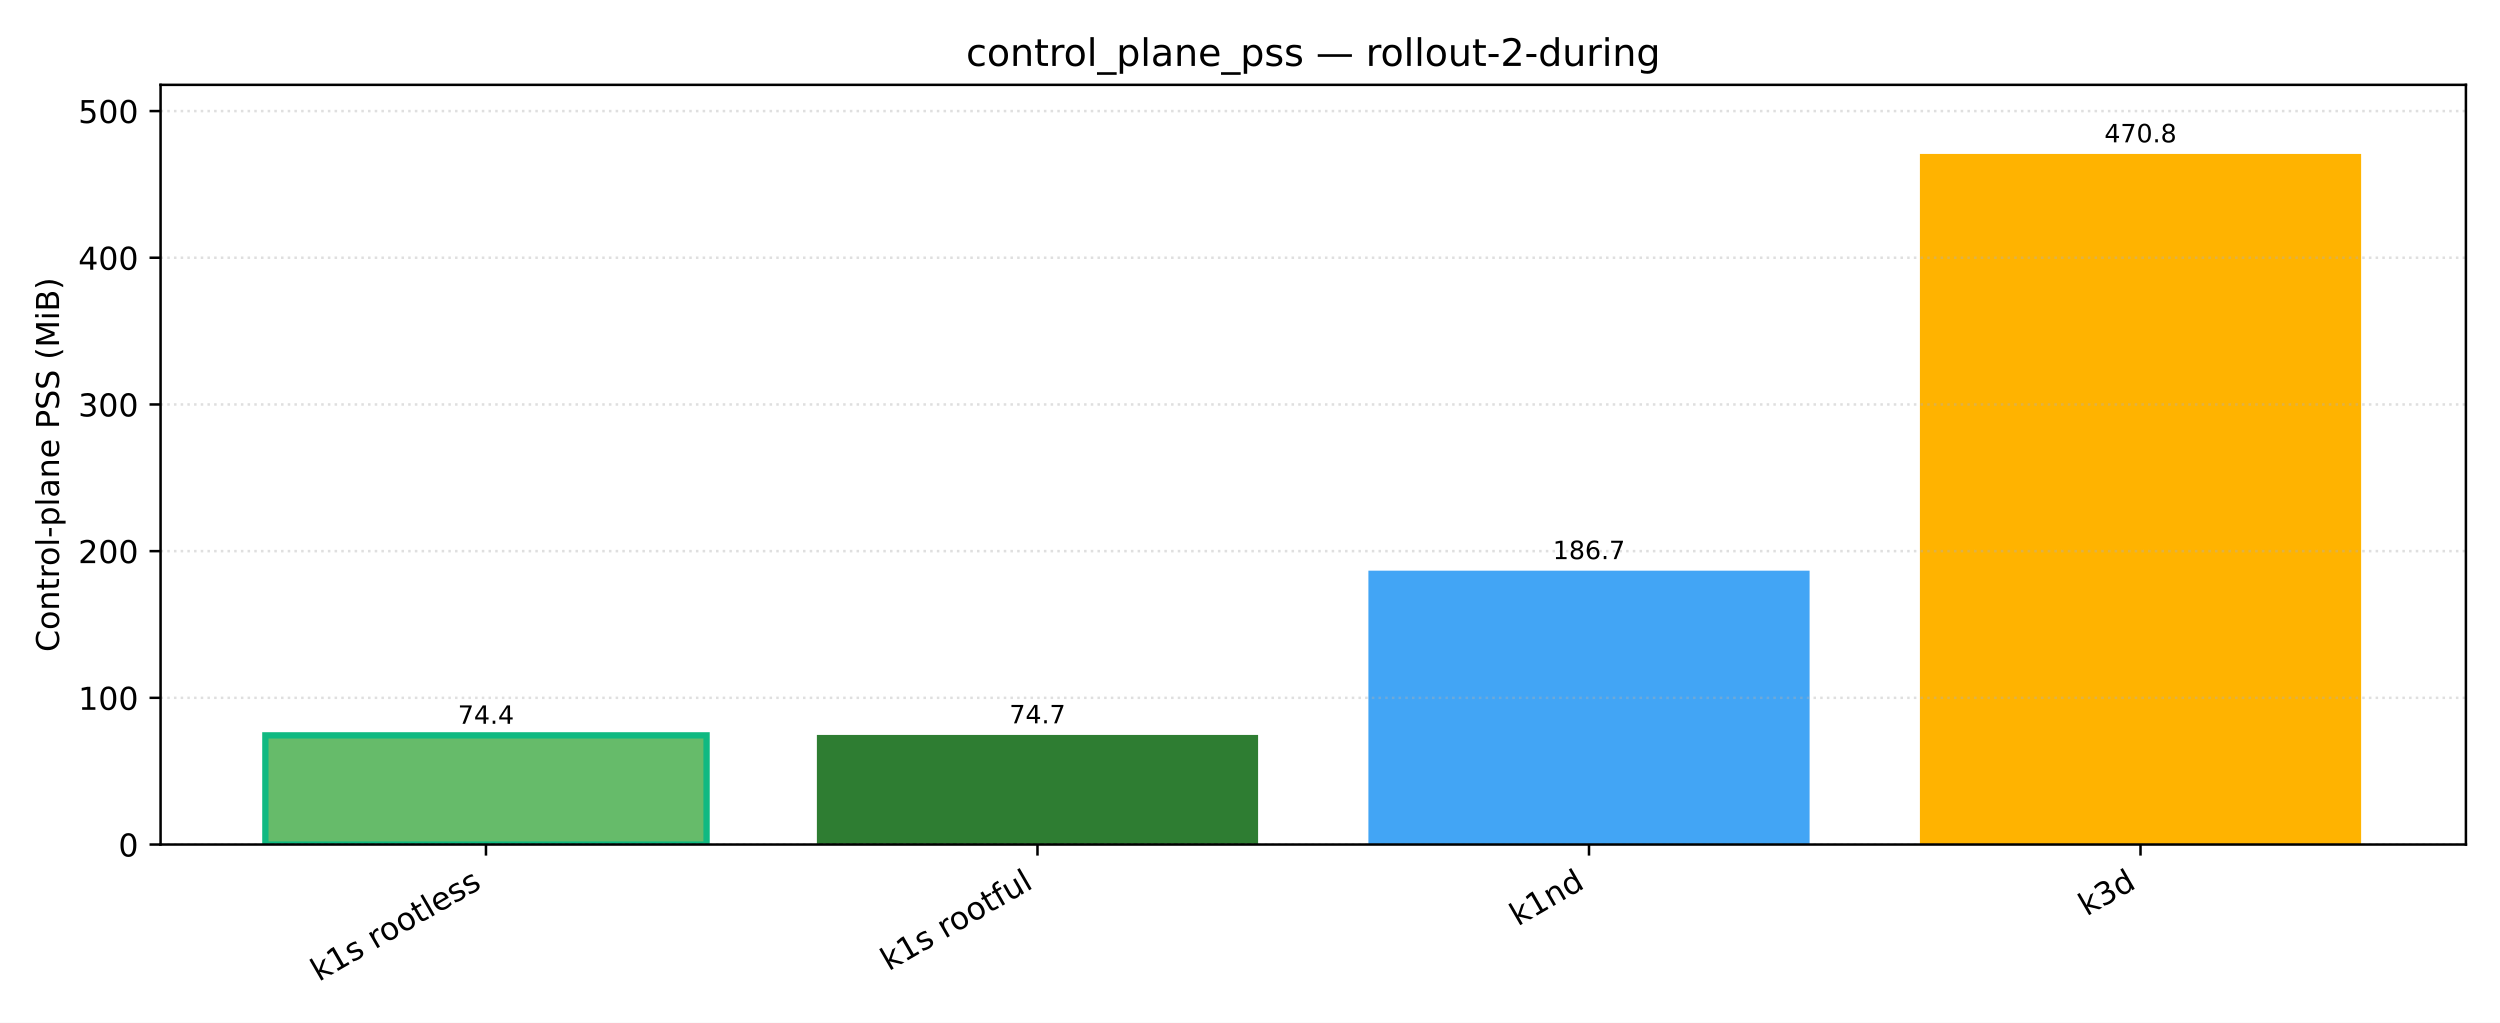
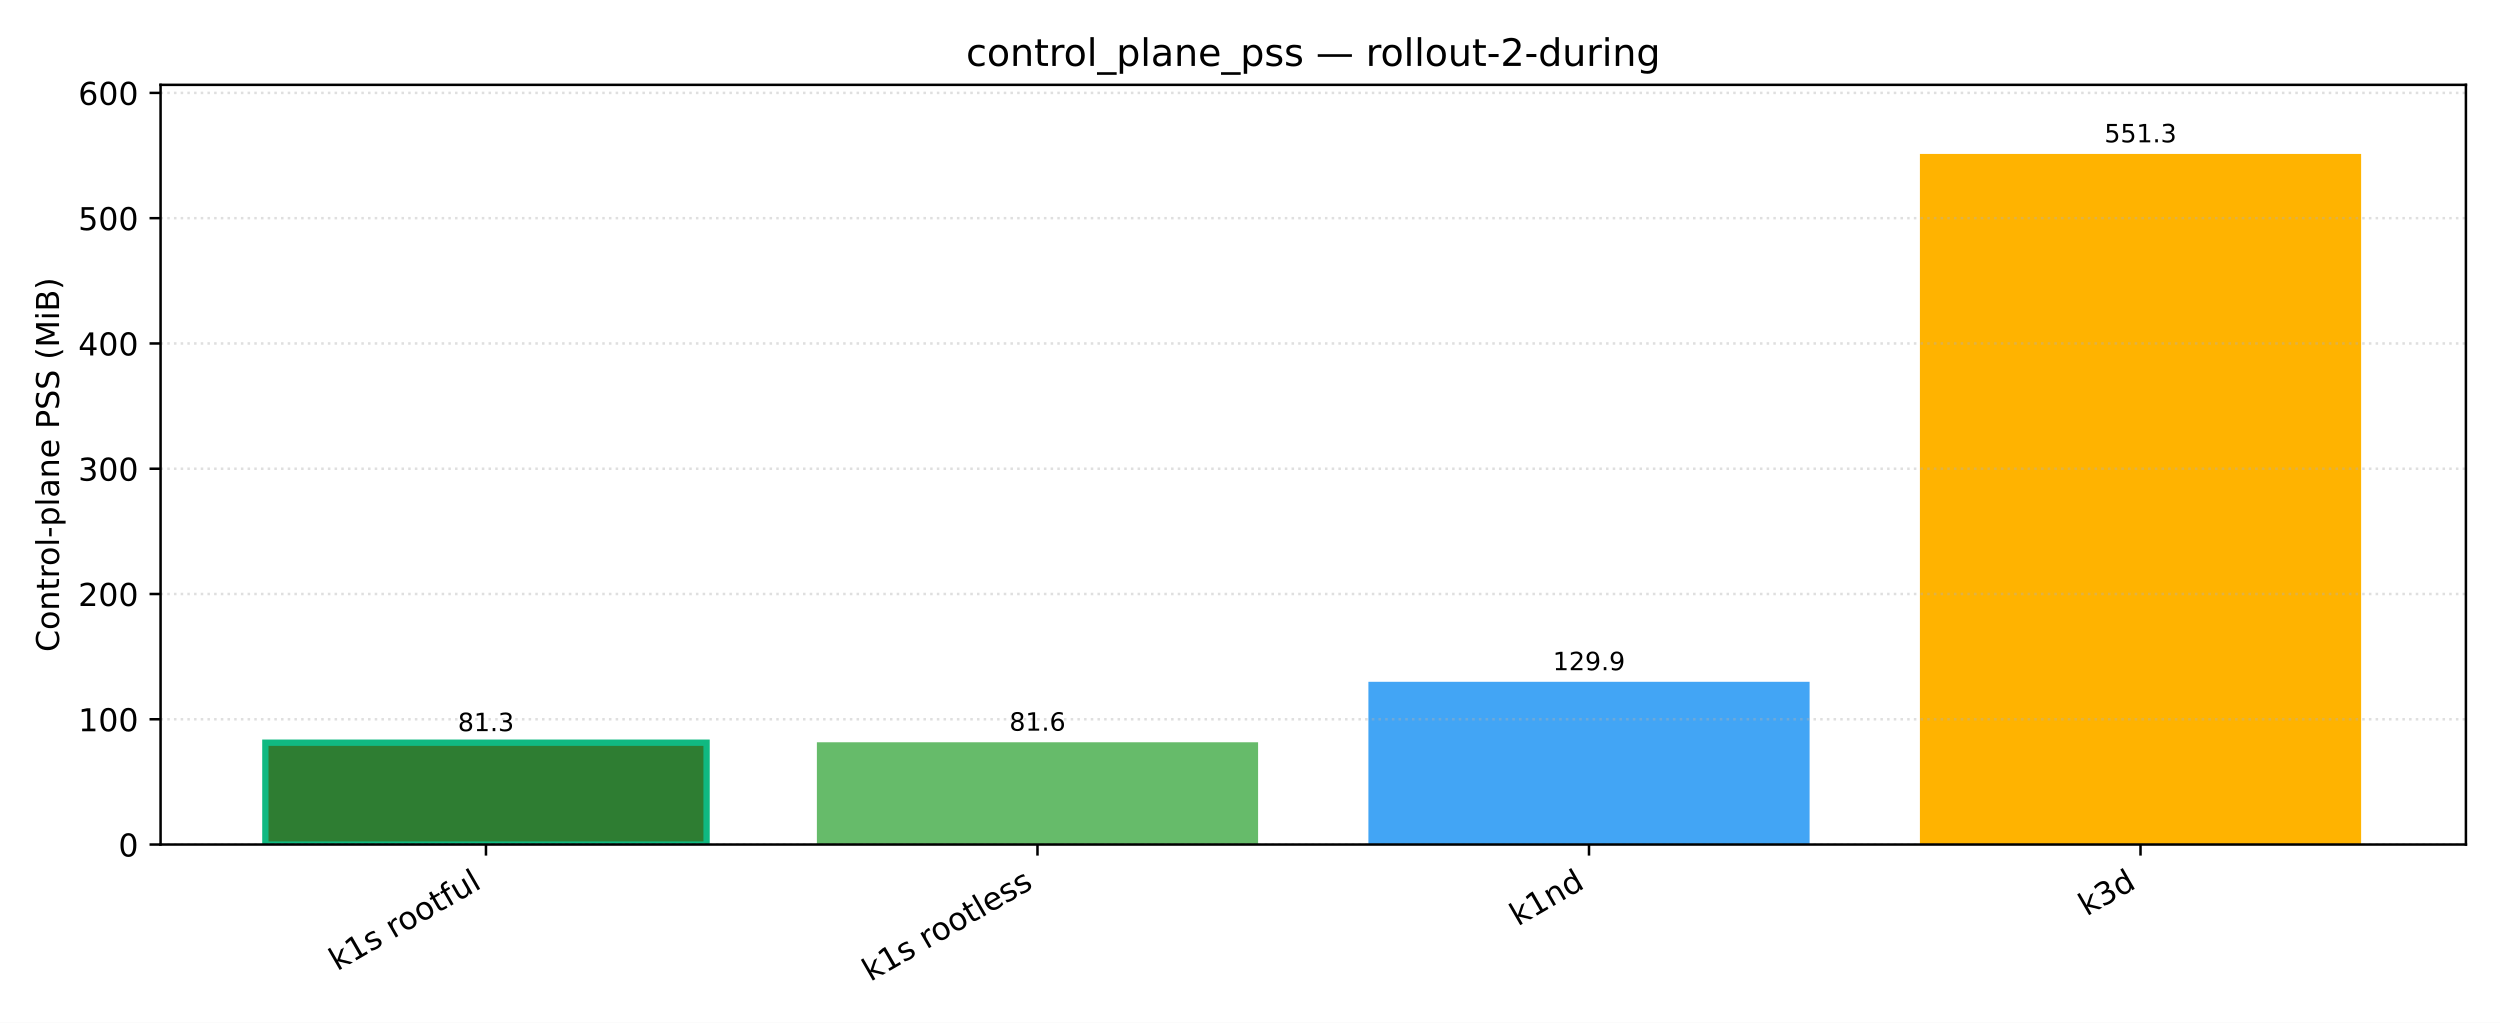
<svg xmlns="http://www.w3.org/2000/svg" xmlns:xlink="http://www.w3.org/1999/xlink" width="792pt" height="324pt" viewBox="0 0 792 324" version="1.1">
  <defs>
    <style type="text/css">*{stroke-linejoin: round; stroke-linecap: butt}</style>
  </defs>
  <g id="figure_1">
    <g id="patch_1">
      <path d="M 0 324  L 792 324  L 792 0  L 0 0  z " style="fill: #ffffff" />
    </g>
    <g id="axes_1">
      <g id="patch_2">
        <path d="M 50.87 267.545  L 781.2 267.545  L 781.2 26.88  L 50.87 26.88  z " style="fill: #ffffff" />
      </g>
      <g id="patch_3">
-         <path d="M 84.067 267.545  L 223.843 267.545  L 223.843 232.962  L 84.067 232.962  z " clip-path="url(#p129f4c51fb)" style="fill: #66bb6a; stroke: #10b981; stroke-width: 2; stroke-linejoin: miter" />
+         <path d="M 84.067 267.545  L 223.843 267.545  L 223.843 235.291  L 84.067 235.291  z " clip-path="url(#pdc1c8d7941)" style="fill: #2e7d32; stroke: #10b981; stroke-width: 2; stroke-linejoin: miter" />
      </g>
      <g id="patch_4">
-         <path d="M 258.787 267.545  L 398.563 267.545  L 398.563 232.819  L 258.787 232.819  z " clip-path="url(#p129f4c51fb)" style="fill: #2e7d32" />
+         <path d="M 258.787 267.545  L 398.563 267.545  L 398.563 235.149  L 258.787 235.149  z " clip-path="url(#pdc1c8d7941)" style="fill: #66bb6a" />
      </g>
      <g id="patch_5">
-         <path d="M 433.507 267.545  L 573.283 267.545  L 573.283 180.796  L 433.507 180.796  z " clip-path="url(#p129f4c51fb)" style="fill: #42a5f5" />
+         <path d="M 433.507 267.545  L 573.283 267.545  L 573.283 215.993  L 433.507 215.993  z " clip-path="url(#pdc1c8d7941)" style="fill: #42a5f5" />
      </g>
      <g id="patch_6">
-         <path d="M 608.227 267.545  L 748.003 267.545  L 748.003 48.759  L 608.227 48.759  z " clip-path="url(#p129f4c51fb)" style="fill: #ffb300" />
+         <path d="M 608.227 267.545  L 748.003 267.545  L 748.003 48.759  L 608.227 48.759  z " clip-path="url(#pdc1c8d7941)" style="fill: #ffb300" />
      </g>
      <g id="matplotlib.axis_1">
        <g id="xtick_1">
          <g id="line2d_1">
            <defs>
-               <path id="m45fcd631c2" d="M 0 0  L 0 3.5  " style="stroke: #000000; stroke-width: 0.8" />
+               <path id="m36f363d2f5" d="M 0 0  L 0 3.5  " style="stroke: #000000; stroke-width: 0.8" />
            </defs>
            <g>
-               <use xlink:href="#m45fcd631c2" x="153.955" y="267.545" style="stroke: #000000; stroke-width: 0.8" />
+               <use xlink:href="#m36f363d2f5" x="153.955" y="267.545" style="stroke: #000000; stroke-width: 0.8" />
            </g>
          </g>
          <g id="text_1">
-             <g transform="translate(101.0103 311.0931) rotate(-30) scale(0.1 -0.1)">
+             <g transform="translate(106.8249 307.7361) rotate(-30) scale(0.1 -0.1)">
              <defs>
                <path id="DejaVuSans-6b" d="M 581 4863  L 1159 4863  L 1159 1991  L 2875 3500  L 3609 3500  L 1753 1863  L 3688 0  L 2938 0  L 1159 1709  L 1159 0  L 581 0  L 581 4863  z " transform="scale(0.015625)" />
                <path id="DejaVuSans-31" d="M 794 531  L 1825 531  L 1825 4091  L 703 3866  L 703 4441  L 1819 4666  L 2450 4666  L 2450 531  L 3481 531  L 3481 0  L 794 0  L 794 531  z " transform="scale(0.015625)" />
                <path id="DejaVuSans-73" d="M 2834 3397  L 2834 2853  Q 2591 2978 2328 3040  Q 2066 3103 1784 3103  Q 1356 3103 1142 2972  Q 928 2841 928 2578  Q 928 2378 1081 2264  Q 1234 2150 1697 2047  L 1894 2003  Q 2506 1872 2764 1633  Q 3022 1394 3022 966  Q 3022 478 2636 193  Q 2250 -91 1575 -91  Q 1294 -91 989 -36  Q 684 19 347 128  L 347 722  Q 666 556 975 473  Q 1284 391 1588 391  Q 1994 391 2212 530  Q 2431 669 2431 922  Q 2431 1156 2273 1281  Q 2116 1406 1581 1522  L 1381 1569  Q 847 1681 609 1914  Q 372 2147 372 2553  Q 372 3047 722 3315  Q 1072 3584 1716 3584  Q 2034 3584 2315 3537  Q 2597 3491 2834 3397  z " transform="scale(0.015625)" />
                <path id="DejaVuSans-20" transform="scale(0.015625)" />
                <path id="DejaVuSans-72" d="M 2631 2963  Q 2534 3019 2420 3045  Q 2306 3072 2169 3072  Q 1681 3072 1420 2755  Q 1159 2438 1159 1844  L 1159 0  L 581 0  L 581 3500  L 1159 3500  L 1159 2956  Q 1341 3275 1631 3429  Q 1922 3584 2338 3584  Q 2397 3584 2469 3576  Q 2541 3569 2628 3553  L 2631 2963  z " transform="scale(0.015625)" />
                <path id="DejaVuSans-6f" d="M 1959 3097  Q 1497 3097 1228 2736  Q 959 2375 959 1747  Q 959 1119 1226 758  Q 1494 397 1959 397  Q 2419 397 2687 759  Q 2956 1122 2956 1747  Q 2956 2369 2687 2733  Q 2419 3097 1959 3097  z M 1959 3584  Q 2709 3584 3137 3096  Q 3566 2609 3566 1747  Q 3566 888 3137 398  Q 2709 -91 1959 -91  Q 1206 -91 779 398  Q 353 888 353 1747  Q 353 2609 779 3096  Q 1206 3584 1959 3584  z " transform="scale(0.015625)" />
                <path id="DejaVuSans-74" d="M 1172 4494  L 1172 3500  L 2356 3500  L 2356 3053  L 1172 3053  L 1172 1153  Q 1172 725 1289 603  Q 1406 481 1766 481  L 2356 481  L 2356 0  L 1766 0  Q 1100 0 847 248  Q 594 497 594 1153  L 594 3053  L 172 3053  L 172 3500  L 594 3500  L 594 4494  L 1172 4494  z " transform="scale(0.015625)" />
+                 <path id="DejaVuSans-66" d="M 2375 4863  L 2375 4384  L 1825 4384  Q 1516 4384 1395 4259  Q 1275 4134 1275 3809  L 1275 3500  L 2222 3500  L 2222 3053  L 1275 3053  L 1275 0  L 697 0  L 697 3053  L 147 3053  L 147 3500  L 697 3500  L 697 3744  Q 697 4328 969 4595  Q 1241 4863 1831 4863  L 2375 4863  z " transform="scale(0.015625)" />
+                 <path id="DejaVuSans-75" d="M 544 1381  L 544 3500  L 1119 3500  L 1119 1403  Q 1119 906 1312 657  Q 1506 409 1894 409  Q 2359 409 2629 706  Q 2900 1003 2900 1516  L 2900 3500  L 3475 3500  L 3475 0  L 2900 0  L 2900 538  Q 2691 219 2414 64  Q 2138 -91 1772 -91  Q 1169 -91 856 284  Q 544 659 544 1381  z M 1991 3584  L 1991 3584  z " transform="scale(0.015625)" />
                <path id="DejaVuSans-6c" d="M 603 4863  L 1178 4863  L 1178 0  L 603 0  L 603 4863  z " transform="scale(0.015625)" />
+               </defs>
+               <use xlink:href="#DejaVuSans-6b" />
+               <use xlink:href="#DejaVuSans-31" transform="translate(57.91016 0)" />
+               <use xlink:href="#DejaVuSans-73" transform="translate(121.5332 0)" />
+               <use xlink:href="#DejaVuSans-20" transform="translate(173.6328 0)" />
+               <use xlink:href="#DejaVuSans-72" transform="translate(205.4199 0)" />
+               <use xlink:href="#DejaVuSans-6f" transform="translate(244.2832 0)" />
+               <use xlink:href="#DejaVuSans-6f" transform="translate(305.4648 0)" />
+               <use xlink:href="#DejaVuSans-74" transform="translate(366.6465 0)" />
+               <use xlink:href="#DejaVuSans-66" transform="translate(405.8555 0)" />
+               <use xlink:href="#DejaVuSans-75" transform="translate(441.0605 0)" />
+               <use xlink:href="#DejaVuSans-6c" transform="translate(504.4395 0)" />
+             </g>
+           </g>
+         </g>
+         <g id="xtick_2">
+           <g id="line2d_2">
+             <g>
+               <use xlink:href="#m36f363d2f5" x="328.675" y="267.545" style="stroke: #000000; stroke-width: 0.8" />
+             </g>
+           </g>
+           <g id="text_2">
+             <g transform="translate(275.7304 311.0931) rotate(-30) scale(0.1 -0.1)">
+               <defs>
                <path id="DejaVuSans-65" d="M 3597 1894  L 3597 1613  L 953 1613  Q 991 1019 1311 708  Q 1631 397 2203 397  Q 2534 397 2845 478  Q 3156 559 3463 722  L 3463 178  Q 3153 47 2828 -22  Q 2503 -91 2169 -91  Q 1331 -91 842 396  Q 353 884 353 1716  Q 353 2575 817 3079  Q 1281 3584 2069 3584  Q 2775 3584 3186 3129  Q 3597 2675 3597 1894  z M 3022 2063  Q 3016 2534 2758 2815  Q 2500 3097 2075 3097  Q 1594 3097 1305 2825  Q 1016 2553 972 2059  L 3022 2063  z " transform="scale(0.015625)" />
              </defs>
              <use xlink:href="#DejaVuSans-6b" />
              <use xlink:href="#DejaVuSans-31" transform="translate(57.91016 0)" />
              <use xlink:href="#DejaVuSans-73" transform="translate(121.5332 0)" />
              <use xlink:href="#DejaVuSans-20" transform="translate(173.6328 0)" />
              <use xlink:href="#DejaVuSans-72" transform="translate(205.4199 0)" />
              <use xlink:href="#DejaVuSans-6f" transform="translate(244.2832 0)" />
              <use xlink:href="#DejaVuSans-6f" transform="translate(305.4648 0)" />
              <use xlink:href="#DejaVuSans-74" transform="translate(366.6465 0)" />
              <use xlink:href="#DejaVuSans-6c" transform="translate(405.8555 0)" />
              <use xlink:href="#DejaVuSans-65" transform="translate(433.6387 0)" />
              <use xlink:href="#DejaVuSans-73" transform="translate(495.1621 0)" />
              <use xlink:href="#DejaVuSans-73" transform="translate(547.2617 0)" />
            </g>
          </g>
        </g>
-         <g id="xtick_2">
-           <g id="line2d_2">
-             <g>
-               <use xlink:href="#m45fcd631c2" x="328.675" y="267.545" style="stroke: #000000; stroke-width: 0.8" />
-             </g>
-           </g>
-           <g id="text_2">
-             <g transform="translate(281.545 307.7361) rotate(-30) scale(0.1 -0.1)">
-               <defs>
-                 <path id="DejaVuSans-66" d="M 2375 4863  L 2375 4384  L 1825 4384  Q 1516 4384 1395 4259  Q 1275 4134 1275 3809  L 1275 3500  L 2222 3500  L 2222 3053  L 1275 3053  L 1275 0  L 697 0  L 697 3053  L 147 3053  L 147 3500  L 697 3500  L 697 3744  Q 697 4328 969 4595  Q 1241 4863 1831 4863  L 2375 4863  z " transform="scale(0.015625)" />
-                 <path id="DejaVuSans-75" d="M 544 1381  L 544 3500  L 1119 3500  L 1119 1403  Q 1119 906 1312 657  Q 1506 409 1894 409  Q 2359 409 2629 706  Q 2900 1003 2900 1516  L 2900 3500  L 3475 3500  L 3475 0  L 2900 0  L 2900 538  Q 2691 219 2414 64  Q 2138 -91 1772 -91  Q 1169 -91 856 284  Q 544 659 544 1381  z M 1991 3584  L 1991 3584  z " transform="scale(0.015625)" />
-               </defs>
-               <use xlink:href="#DejaVuSans-6b" />
-               <use xlink:href="#DejaVuSans-31" transform="translate(57.91016 0)" />
-               <use xlink:href="#DejaVuSans-73" transform="translate(121.5332 0)" />
-               <use xlink:href="#DejaVuSans-20" transform="translate(173.6328 0)" />
-               <use xlink:href="#DejaVuSans-72" transform="translate(205.4199 0)" />
-               <use xlink:href="#DejaVuSans-6f" transform="translate(244.2832 0)" />
-               <use xlink:href="#DejaVuSans-6f" transform="translate(305.4648 0)" />
-               <use xlink:href="#DejaVuSans-74" transform="translate(366.6465 0)" />
-               <use xlink:href="#DejaVuSans-66" transform="translate(405.8555 0)" />
-               <use xlink:href="#DejaVuSans-75" transform="translate(441.0605 0)" />
-               <use xlink:href="#DejaVuSans-6c" transform="translate(504.4395 0)" />
-             </g>
-           </g>
-         </g>
        <g id="xtick_3">
          <g id="line2d_3">
            <g>
-               <use xlink:href="#m45fcd631c2" x="503.395" y="267.545" style="stroke: #000000; stroke-width: 0.8" />
+               <use xlink:href="#m36f363d2f5" x="503.395" y="267.545" style="stroke: #000000; stroke-width: 0.8" />
            </g>
          </g>
          <g id="text_3">
            <g transform="translate(480.8439 293.5454) rotate(-30) scale(0.1 -0.1)">
              <defs>
                <path id="DejaVuSans-6e" d="M 3513 2113  L 3513 0  L 2938 0  L 2938 2094  Q 2938 2591 2744 2837  Q 2550 3084 2163 3084  Q 1697 3084 1428 2787  Q 1159 2491 1159 1978  L 1159 0  L 581 0  L 581 3500  L 1159 3500  L 1159 2956  Q 1366 3272 1645 3428  Q 1925 3584 2291 3584  Q 2894 3584 3203 3211  Q 3513 2838 3513 2113  z " transform="scale(0.015625)" />
                <path id="DejaVuSans-64" d="M 2906 2969  L 2906 4863  L 3481 4863  L 3481 0  L 2906 0  L 2906 525  Q 2725 213 2448 61  Q 2172 -91 1784 -91  Q 1150 -91 751 415  Q 353 922 353 1747  Q 353 2572 751 3078  Q 1150 3584 1784 3584  Q 2172 3584 2448 3432  Q 2725 3281 2906 2969  z M 947 1747  Q 947 1113 1208 752  Q 1469 391 1925 391  Q 2381 391 2643 752  Q 2906 1113 2906 1747  Q 2906 2381 2643 2742  Q 2381 3103 1925 3103  Q 1469 3103 1208 2742  Q 947 2381 947 1747  z " transform="scale(0.015625)" />
              </defs>
              <use xlink:href="#DejaVuSans-6b" />
              <use xlink:href="#DejaVuSans-31" transform="translate(57.91016 0)" />
              <use xlink:href="#DejaVuSans-6e" transform="translate(121.5332 0)" />
              <use xlink:href="#DejaVuSans-64" transform="translate(184.9121 0)" />
            </g>
          </g>
        </g>
        <g id="xtick_4">
          <g id="line2d_4">
            <g>
-               <use xlink:href="#m45fcd631c2" x="678.115" y="267.545" style="stroke: #000000; stroke-width: 0.8" />
+               <use xlink:href="#m36f363d2f5" x="678.115" y="267.545" style="stroke: #000000; stroke-width: 0.8" />
            </g>
          </g>
          <g id="text_4">
            <g transform="translate(661.0525 290.3767) rotate(-30) scale(0.1 -0.1)">
              <defs>
                <path id="DejaVuSans-33" d="M 2597 2516  Q 3050 2419 3304 2112  Q 3559 1806 3559 1356  Q 3559 666 3084 287  Q 2609 -91 1734 -91  Q 1441 -91 1130 -33  Q 819 25 488 141  L 488 750  Q 750 597 1062 519  Q 1375 441 1716 441  Q 2309 441 2620 675  Q 2931 909 2931 1356  Q 2931 1769 2642 2001  Q 2353 2234 1838 2234  L 1294 2234  L 1294 2753  L 1863 2753  Q 2328 2753 2575 2939  Q 2822 3125 2822 3475  Q 2822 3834 2567 4026  Q 2313 4219 1838 4219  Q 1578 4219 1281 4162  Q 984 4106 628 3988  L 628 4550  Q 988 4650 1302 4700  Q 1616 4750 1894 4750  Q 2613 4750 3031 4423  Q 3450 4097 3450 3541  Q 3450 3153 3228 2886  Q 3006 2619 2597 2516  z " transform="scale(0.015625)" />
              </defs>
              <use xlink:href="#DejaVuSans-6b" />
              <use xlink:href="#DejaVuSans-33" transform="translate(57.91016 0)" />
              <use xlink:href="#DejaVuSans-64" transform="translate(121.5332 0)" />
            </g>
          </g>
        </g>
      </g>
      <g id="matplotlib.axis_2">
        <g id="ytick_1">
          <g id="line2d_5">
-             <path d="M 50.87 267.545  L 781.2 267.545  " clip-path="url(#p129f4c51fb)" style="fill: none; stroke-dasharray: 0.8,1.32; stroke-dashoffset: 0; stroke: #b0b0b0; stroke-opacity: 0.4; stroke-width: 0.8" />
+             <path d="M 50.87 267.545  L 781.2 267.545  " clip-path="url(#pdc1c8d7941)" style="fill: none; stroke-dasharray: 0.8,1.32; stroke-dashoffset: 0; stroke: #b0b0b0; stroke-opacity: 0.4; stroke-width: 0.8" />
          </g>
          <g id="line2d_6">
            <defs>
-               <path id="m5e15791d03" d="M 0 0  L -3.5 0  " style="stroke: #000000; stroke-width: 0.8" />
+               <path id="m172aa2c8ff" d="M 0 0  L -3.5 0  " style="stroke: #000000; stroke-width: 0.8" />
            </defs>
            <g>
-               <use xlink:href="#m5e15791d03" x="50.87" y="267.545" style="stroke: #000000; stroke-width: 0.8" />
+               <use xlink:href="#m172aa2c8ff" x="50.87" y="267.545" style="stroke: #000000; stroke-width: 0.8" />
            </g>
          </g>
          <g id="text_5">
            <g transform="translate(37.5075 271.3447) scale(0.1 -0.1)">
              <defs>
                <path id="DejaVuSans-30" d="M 2034 4250  Q 1547 4250 1301 3770  Q 1056 3291 1056 2328  Q 1056 1369 1301 889  Q 1547 409 2034 409  Q 2525 409 2770 889  Q 3016 1369 3016 2328  Q 3016 3291 2770 3770  Q 2525 4250 2034 4250  z M 2034 4750  Q 2819 4750 3233 4129  Q 3647 3509 3647 2328  Q 3647 1150 3233 529  Q 2819 -91 2034 -91  Q 1250 -91 836 529  Q 422 1150 422 2328  Q 422 3509 836 4129  Q 1250 4750 2034 4750  z " transform="scale(0.015625)" />
              </defs>
              <use xlink:href="#DejaVuSans-30" />
            </g>
          </g>
        </g>
        <g id="ytick_2">
          <g id="line2d_7">
-             <path d="M 50.87 221.073  L 781.2 221.073  " clip-path="url(#p129f4c51fb)" style="fill: none; stroke-dasharray: 0.8,1.32; stroke-dashoffset: 0; stroke: #b0b0b0; stroke-opacity: 0.4; stroke-width: 0.8" />
+             <path d="M 50.87 227.86  L 781.2 227.86  " clip-path="url(#pdc1c8d7941)" style="fill: none; stroke-dasharray: 0.8,1.32; stroke-dashoffset: 0; stroke: #b0b0b0; stroke-opacity: 0.4; stroke-width: 0.8" />
          </g>
          <g id="line2d_8">
            <g>
-               <use xlink:href="#m5e15791d03" x="50.87" y="221.073" style="stroke: #000000; stroke-width: 0.8" />
+               <use xlink:href="#m172aa2c8ff" x="50.87" y="227.86" style="stroke: #000000; stroke-width: 0.8" />
            </g>
          </g>
          <g id="text_6">
-             <g transform="translate(24.7825 224.8721) scale(0.1 -0.1)">
+             <g transform="translate(24.7825 231.6588) scale(0.1 -0.1)">
              <use xlink:href="#DejaVuSans-31" />
              <use xlink:href="#DejaVuSans-30" transform="translate(63.62305 0)" />
              <use xlink:href="#DejaVuSans-30" transform="translate(127.2461 0)" />
            </g>
          </g>
        </g>
        <g id="ytick_3">
          <g id="line2d_9">
-             <path d="M 50.87 174.6  L 781.2 174.6  " clip-path="url(#p129f4c51fb)" style="fill: none; stroke-dasharray: 0.8,1.32; stroke-dashoffset: 0; stroke: #b0b0b0; stroke-opacity: 0.4; stroke-width: 0.8" />
+             <path d="M 50.87 188.174  L 781.2 188.174  " clip-path="url(#pdc1c8d7941)" style="fill: none; stroke-dasharray: 0.8,1.32; stroke-dashoffset: 0; stroke: #b0b0b0; stroke-opacity: 0.4; stroke-width: 0.8" />
          </g>
          <g id="line2d_10">
            <g>
-               <use xlink:href="#m5e15791d03" x="50.87" y="174.6" style="stroke: #000000; stroke-width: 0.8" />
+               <use xlink:href="#m172aa2c8ff" x="50.87" y="188.174" style="stroke: #000000; stroke-width: 0.8" />
            </g>
          </g>
          <g id="text_7">
-             <g transform="translate(24.7825 178.3996) scale(0.1 -0.1)">
+             <g transform="translate(24.7825 191.973) scale(0.1 -0.1)">
              <defs>
                <path id="DejaVuSans-32" d="M 1228 531  L 3431 531  L 3431 0  L 469 0  L 469 531  Q 828 903 1448 1529  Q 2069 2156 2228 2338  Q 2531 2678 2651 2914  Q 2772 3150 2772 3378  Q 2772 3750 2511 3984  Q 2250 4219 1831 4219  Q 1534 4219 1204 4116  Q 875 4013 500 3803  L 500 4441  Q 881 4594 1212 4672  Q 1544 4750 1819 4750  Q 2544 4750 2975 4387  Q 3406 4025 3406 3419  Q 3406 3131 3298 2873  Q 3191 2616 2906 2266  Q 2828 2175 2409 1742  Q 1991 1309 1228 531  z " transform="scale(0.015625)" />
              </defs>
              <use xlink:href="#DejaVuSans-32" />
              <use xlink:href="#DejaVuSans-30" transform="translate(63.62305 0)" />
              <use xlink:href="#DejaVuSans-30" transform="translate(127.2461 0)" />
            </g>
          </g>
        </g>
        <g id="ytick_4">
          <g id="line2d_11">
-             <path d="M 50.87 128.128  L 781.2 128.128  " clip-path="url(#p129f4c51fb)" style="fill: none; stroke-dasharray: 0.8,1.32; stroke-dashoffset: 0; stroke: #b0b0b0; stroke-opacity: 0.4; stroke-width: 0.8" />
+             <path d="M 50.87 148.488  L 781.2 148.488  " clip-path="url(#pdc1c8d7941)" style="fill: none; stroke-dasharray: 0.8,1.32; stroke-dashoffset: 0; stroke: #b0b0b0; stroke-opacity: 0.4; stroke-width: 0.8" />
          </g>
          <g id="line2d_12">
            <g>
-               <use xlink:href="#m5e15791d03" x="50.87" y="128.128" style="stroke: #000000; stroke-width: 0.8" />
+               <use xlink:href="#m172aa2c8ff" x="50.87" y="148.488" style="stroke: #000000; stroke-width: 0.8" />
            </g>
          </g>
          <g id="text_8">
-             <g transform="translate(24.7825 131.927) scale(0.1 -0.1)">
+             <g transform="translate(24.7825 152.2872) scale(0.1 -0.1)">
              <use xlink:href="#DejaVuSans-33" />
              <use xlink:href="#DejaVuSans-30" transform="translate(63.62305 0)" />
              <use xlink:href="#DejaVuSans-30" transform="translate(127.2461 0)" />
            </g>
          </g>
        </g>
        <g id="ytick_5">
          <g id="line2d_13">
-             <path d="M 50.87 81.655  L 781.2 81.655  " clip-path="url(#p129f4c51fb)" style="fill: none; stroke-dasharray: 0.8,1.32; stroke-dashoffset: 0; stroke: #b0b0b0; stroke-opacity: 0.4; stroke-width: 0.8" />
+             <path d="M 50.87 108.802  L 781.2 108.802  " clip-path="url(#pdc1c8d7941)" style="fill: none; stroke-dasharray: 0.8,1.32; stroke-dashoffset: 0; stroke: #b0b0b0; stroke-opacity: 0.4; stroke-width: 0.8" />
          </g>
          <g id="line2d_14">
            <g>
-               <use xlink:href="#m5e15791d03" x="50.87" y="81.655" style="stroke: #000000; stroke-width: 0.8" />
+               <use xlink:href="#m172aa2c8ff" x="50.87" y="108.802" style="stroke: #000000; stroke-width: 0.8" />
            </g>
          </g>
          <g id="text_9">
-             <g transform="translate(24.7825 85.45447) scale(0.1 -0.1)">
+             <g transform="translate(24.7825 112.6013) scale(0.1 -0.1)">
              <defs>
                <path id="DejaVuSans-34" d="M 2419 4116  L 825 1625  L 2419 1625  L 2419 4116  z M 2253 4666  L 3047 4666  L 3047 1625  L 3713 1625  L 3713 1100  L 3047 1100  L 3047 0  L 2419 0  L 2419 1100  L 313 1100  L 313 1709  L 2253 4666  z " transform="scale(0.015625)" />
              </defs>
              <use xlink:href="#DejaVuSans-34" />
              <use xlink:href="#DejaVuSans-30" transform="translate(63.62305 0)" />
              <use xlink:href="#DejaVuSans-30" transform="translate(127.2461 0)" />
            </g>
          </g>
        </g>
        <g id="ytick_6">
          <g id="line2d_15">
-             <path d="M 50.87 35.183  L 781.2 35.183  " clip-path="url(#p129f4c51fb)" style="fill: none; stroke-dasharray: 0.8,1.32; stroke-dashoffset: 0; stroke: #b0b0b0; stroke-opacity: 0.4; stroke-width: 0.8" />
+             <path d="M 50.87 69.116  L 781.2 69.116  " clip-path="url(#pdc1c8d7941)" style="fill: none; stroke-dasharray: 0.8,1.32; stroke-dashoffset: 0; stroke: #b0b0b0; stroke-opacity: 0.4; stroke-width: 0.8" />
          </g>
          <g id="line2d_16">
            <g>
-               <use xlink:href="#m5e15791d03" x="50.87" y="35.183" style="stroke: #000000; stroke-width: 0.8" />
+               <use xlink:href="#m172aa2c8ff" x="50.87" y="69.116" style="stroke: #000000; stroke-width: 0.8" />
            </g>
          </g>
          <g id="text_10">
-             <g transform="translate(24.7825 38.98192) scale(0.1 -0.1)">
+             <g transform="translate(24.7825 72.91549) scale(0.1 -0.1)">
              <defs>
                <path id="DejaVuSans-35" d="M 691 4666  L 3169 4666  L 3169 4134  L 1269 4134  L 1269 2991  Q 1406 3038 1543 3061  Q 1681 3084 1819 3084  Q 2600 3084 3056 2656  Q 3513 2228 3513 1497  Q 3513 744 3044 326  Q 2575 -91 1722 -91  Q 1428 -91 1123 -41  Q 819 9 494 109  L 494 744  Q 775 591 1075 516  Q 1375 441 1709 441  Q 2250 441 2565 725  Q 2881 1009 2881 1497  Q 2881 1984 2565 2268  Q 2250 2553 1709 2553  Q 1456 2553 1204 2497  Q 953 2441 691 2322  L 691 4666  z " transform="scale(0.015625)" />
              </defs>
              <use xlink:href="#DejaVuSans-35" />
              <use xlink:href="#DejaVuSans-30" transform="translate(63.62305 0)" />
              <use xlink:href="#DejaVuSans-30" transform="translate(127.2461 0)" />
            </g>
          </g>
        </g>
-         <g id="text_11">
+         <g id="ytick_7">
+           <g id="line2d_17">
+             <path d="M 50.87 29.43  L 781.2 29.43  " clip-path="url(#pdc1c8d7941)" style="fill: none; stroke-dasharray: 0.8,1.32; stroke-dashoffset: 0; stroke: #b0b0b0; stroke-opacity: 0.4; stroke-width: 0.8" />
+           </g>
+           <g id="line2d_18">
+             <g>
+               <use xlink:href="#m172aa2c8ff" x="50.87" y="29.43" style="stroke: #000000; stroke-width: 0.8" />
+             </g>
+           </g>
+           <g id="text_11">
+             <g transform="translate(24.7825 33.22965) scale(0.1 -0.1)">
+               <defs>
+                 <path id="DejaVuSans-36" d="M 2113 2584  Q 1688 2584 1439 2293  Q 1191 2003 1191 1497  Q 1191 994 1439 701  Q 1688 409 2113 409  Q 2538 409 2786 701  Q 3034 994 3034 1497  Q 3034 2003 2786 2293  Q 2538 2584 2113 2584  z M 3366 4563  L 3366 3988  Q 3128 4100 2886 4159  Q 2644 4219 2406 4219  Q 1781 4219 1451 3797  Q 1122 3375 1075 2522  Q 1259 2794 1537 2939  Q 1816 3084 2150 3084  Q 2853 3084 3261 2657  Q 3669 2231 3669 1497  Q 3669 778 3244 343  Q 2819 -91 2113 -91  Q 1303 -91 875 529  Q 447 1150 447 2328  Q 447 3434 972 4092  Q 1497 4750 2381 4750  Q 2619 4750 2861 4703  Q 3103 4656 3366 4563  z " transform="scale(0.015625)" />
+               </defs>
+               <use xlink:href="#DejaVuSans-36" />
+               <use xlink:href="#DejaVuSans-30" transform="translate(63.62305 0)" />
+               <use xlink:href="#DejaVuSans-30" transform="translate(127.2461 0)" />
+             </g>
+           </g>
+         </g>
+         <g id="text_12">
          <g transform="translate(18.70281 206.537) rotate(-90) scale(0.1 -0.1)">
            <defs>
              <path id="DejaVuSans-43" d="M 4122 4306  L 4122 3641  Q 3803 3938 3442 4084  Q 3081 4231 2675 4231  Q 1875 4231 1450 3742  Q 1025 3253 1025 2328  Q 1025 1406 1450 917  Q 1875 428 2675 428  Q 3081 428 3442 575  Q 3803 722 4122 1019  L 4122 359  Q 3791 134 3420 21  Q 3050 -91 2638 -91  Q 1578 -91 968 557  Q 359 1206 359 2328  Q 359 3453 968 4101  Q 1578 4750 2638 4750  Q 3056 4750 3426 4639  Q 3797 4528 4122 4306  z " transform="scale(0.015625)" />
              <path id="DejaVuSans-2011" d="M 313 2009  L 1997 2009  L 1997 1497  L 313 1497  L 313 2009  z " transform="scale(0.015625)" />
              <path id="DejaVuSans-70" d="M 1159 525  L 1159 -1331  L 581 -1331  L 581 3500  L 1159 3500  L 1159 2969  Q 1341 3281 1617 3432  Q 1894 3584 2278 3584  Q 2916 3584 3314 3078  Q 3713 2572 3713 1747  Q 3713 922 3314 415  Q 2916 -91 2278 -91  Q 1894 -91 1617 61  Q 1341 213 1159 525  z M 3116 1747  Q 3116 2381 2855 2742  Q 2594 3103 2138 3103  Q 1681 3103 1420 2742  Q 1159 2381 1159 1747  Q 1159 1113 1420 752  Q 1681 391 2138 391  Q 2594 391 2855 752  Q 3116 1113 3116 1747  z " transform="scale(0.015625)" />
              <path id="DejaVuSans-61" d="M 2194 1759  Q 1497 1759 1228 1600  Q 959 1441 959 1056  Q 959 750 1161 570  Q 1363 391 1709 391  Q 2188 391 2477 730  Q 2766 1069 2766 1631  L 2766 1759  L 2194 1759  z M 3341 1997  L 3341 0  L 2766 0  L 2766 531  Q 2569 213 2275 61  Q 1981 -91 1556 -91  Q 1019 -91 701 211  Q 384 513 384 1019  Q 384 1609 779 1909  Q 1175 2209 1959 2209  L 2766 2209  L 2766 2266  Q 2766 2663 2505 2880  Q 2244 3097 1772 3097  Q 1472 3097 1187 3025  Q 903 2953 641 2809  L 641 3341  Q 956 3463 1253 3523  Q 1550 3584 1831 3584  Q 2591 3584 2966 3190  Q 3341 2797 3341 1997  z " transform="scale(0.015625)" />
              <path id="DejaVuSans-50" d="M 1259 4147  L 1259 2394  L 2053 2394  Q 2494 2394 2734 2622  Q 2975 2850 2975 3272  Q 2975 3691 2734 3919  Q 2494 4147 2053 4147  L 1259 4147  z M 628 4666  L 2053 4666  Q 2838 4666 3239 4311  Q 3641 3956 3641 3272  Q 3641 2581 3239 2228  Q 2838 1875 2053 1875  L 1259 1875  L 1259 0  L 628 0  L 628 4666  z " transform="scale(0.015625)" />
              <path id="DejaVuSans-53" d="M 3425 4513  L 3425 3897  Q 3066 4069 2747 4153  Q 2428 4238 2131 4238  Q 1616 4238 1336 4038  Q 1056 3838 1056 3469  Q 1056 3159 1242 3001  Q 1428 2844 1947 2747  L 2328 2669  Q 3034 2534 3370 2195  Q 3706 1856 3706 1288  Q 3706 609 3251 259  Q 2797 -91 1919 -91  Q 1588 -91 1214 -16  Q 841 59 441 206  L 441 856  Q 825 641 1194 531  Q 1563 422 1919 422  Q 2459 422 2753 634  Q 3047 847 3047 1241  Q 3047 1584 2836 1778  Q 2625 1972 2144 2069  L 1759 2144  Q 1053 2284 737 2584  Q 422 2884 422 3419  Q 422 4038 858 4394  Q 1294 4750 2059 4750  Q 2388 4750 2728 4690  Q 3069 4631 3425 4513  z " transform="scale(0.015625)" />
              <path id="DejaVuSans-28" d="M 1984 4856  Q 1566 4138 1362 3434  Q 1159 2731 1159 2009  Q 1159 1288 1364 580  Q 1569 -128 1984 -844  L 1484 -844  Q 1016 -109 783 600  Q 550 1309 550 2009  Q 550 2706 781 3412  Q 1013 4119 1484 4856  L 1984 4856  z " transform="scale(0.015625)" />
              <path id="DejaVuSans-4d" d="M 628 4666  L 1569 4666  L 2759 1491  L 3956 4666  L 4897 4666  L 4897 0  L 4281 0  L 4281 4097  L 3078 897  L 2444 897  L 1241 4097  L 1241 0  L 628 0  L 628 4666  z " transform="scale(0.015625)" />
              <path id="DejaVuSans-69" d="M 603 3500  L 1178 3500  L 1178 0  L 603 0  L 603 3500  z M 603 4863  L 1178 4863  L 1178 4134  L 603 4134  L 603 4863  z " transform="scale(0.015625)" />
              <path id="DejaVuSans-42" d="M 1259 2228  L 1259 519  L 2272 519  Q 2781 519 3026 730  Q 3272 941 3272 1375  Q 3272 1813 3026 2020  Q 2781 2228 2272 2228  L 1259 2228  z M 1259 4147  L 1259 2741  L 2194 2741  Q 2656 2741 2882 2914  Q 3109 3088 3109 3444  Q 3109 3797 2882 3972  Q 2656 4147 2194 4147  L 1259 4147  z M 628 4666  L 2241 4666  Q 2963 4666 3353 4366  Q 3744 4066 3744 3513  Q 3744 3084 3544 2831  Q 3344 2578 2956 2516  Q 3422 2416 3680 2098  Q 3938 1781 3938 1306  Q 3938 681 3513 340  Q 3088 0 2303 0  L 628 0  L 628 4666  z " transform="scale(0.015625)" />
              <path id="DejaVuSans-29" d="M 513 4856  L 1013 4856  Q 1481 4119 1714 3412  Q 1947 2706 1947 2009  Q 1947 1309 1714 600  Q 1481 -109 1013 -844  L 513 -844  Q 928 -128 1133 580  Q 1338 1288 1338 2009  Q 1338 2731 1133 3434  Q 928 4138 513 4856  z " transform="scale(0.015625)" />
            </defs>
            <use xlink:href="#DejaVuSans-43" />
            <use xlink:href="#DejaVuSans-6f" transform="translate(69.82422 0)" />
            <use xlink:href="#DejaVuSans-6e" transform="translate(131.0059 0)" />
            <use xlink:href="#DejaVuSans-74" transform="translate(194.3848 0)" />
            <use xlink:href="#DejaVuSans-72" transform="translate(233.5938 0)" />
            <use xlink:href="#DejaVuSans-6f" transform="translate(272.457 0)" />
            <use xlink:href="#DejaVuSans-6c" transform="translate(333.6387 0)" />
            <use xlink:href="#DejaVuSans-2011" transform="translate(361.4219 0)" />
            <use xlink:href="#DejaVuSans-70" transform="translate(397.5059 0)" />
            <use xlink:href="#DejaVuSans-6c" transform="translate(460.9824 0)" />
            <use xlink:href="#DejaVuSans-61" transform="translate(488.7656 0)" />
            <use xlink:href="#DejaVuSans-6e" transform="translate(550.0449 0)" />
            <use xlink:href="#DejaVuSans-65" transform="translate(613.4238 0)" />
            <use xlink:href="#DejaVuSans-20" transform="translate(674.9473 0)" />
            <use xlink:href="#DejaVuSans-50" transform="translate(706.7344 0)" />
            <use xlink:href="#DejaVuSans-53" transform="translate(767.0371 0)" />
            <use xlink:href="#DejaVuSans-53" transform="translate(830.5137 0)" />
            <use xlink:href="#DejaVuSans-20" transform="translate(893.9902 0)" />
            <use xlink:href="#DejaVuSans-28" transform="translate(925.7773 0)" />
            <use xlink:href="#DejaVuSans-4d" transform="translate(964.791 0)" />
            <use xlink:href="#DejaVuSans-69" transform="translate(1051.07 0)" />
            <use xlink:href="#DejaVuSans-42" transform="translate(1078.854 0)" />
            <use xlink:href="#DejaVuSans-29" transform="translate(1147.457 0)" />
          </g>
        </g>
      </g>
      <g id="patch_7">
        <path d="M 50.87 267.545  L 50.87 26.88  " style="fill: none; stroke: #000000; stroke-width: 0.8; stroke-linejoin: miter; stroke-linecap: square" />
      </g>
      <g id="patch_8">
        <path d="M 781.2 267.545  L 781.2 26.88  " style="fill: none; stroke: #000000; stroke-width: 0.8; stroke-linejoin: miter; stroke-linecap: square" />
      </g>
      <g id="patch_9">
        <path d="M 50.87 267.545  L 781.2 267.545  " style="fill: none; stroke: #000000; stroke-width: 0.8; stroke-linejoin: miter; stroke-linecap: square" />
      </g>
      <g id="patch_10">
        <path d="M 50.87 26.88  L 781.2 26.88  " style="fill: none; stroke: #000000; stroke-width: 0.8; stroke-linejoin: miter; stroke-linecap: square" />
      </g>
-       <g id="text_12">
-         <g transform="translate(145.0486 229.2987) scale(0.08 -0.08)">
+       <g id="text_13">
+         <g transform="translate(145.0486 231.6273) scale(0.08 -0.08)">
          <defs>
-             <path id="DejaVuSans-37" d="M 525 4666  L 3525 4666  L 3525 4397  L 1831 0  L 1172 0  L 2766 4134  L 525 4134  L 525 4666  z " transform="scale(0.015625)" />
+             <path id="DejaVuSans-38" d="M 2034 2216  Q 1584 2216 1326 1975  Q 1069 1734 1069 1313  Q 1069 891 1326 650  Q 1584 409 2034 409  Q 2484 409 2743 651  Q 3003 894 3003 1313  Q 3003 1734 2745 1975  Q 2488 2216 2034 2216  z M 1403 2484  Q 997 2584 770 2862  Q 544 3141 544 3541  Q 544 4100 942 4425  Q 1341 4750 2034 4750  Q 2731 4750 3128 4425  Q 3525 4100 3525 3541  Q 3525 3141 3298 2862  Q 3072 2584 2669 2484  Q 3125 2378 3379 2068  Q 3634 1759 3634 1313  Q 3634 634 3220 271  Q 2806 -91 2034 -91  Q 1263 -91 848 271  Q 434 634 434 1313  Q 434 1759 690 2068  Q 947 2378 1403 2484  z M 1172 3481  Q 1172 3119 1398 2916  Q 1625 2713 2034 2713  Q 2441 2713 2670 2916  Q 2900 3119 2900 3481  Q 2900 3844 2670 4047  Q 2441 4250 2034 4250  Q 1625 4250 1398 4047  Q 1172 3844 1172 3481  z " transform="scale(0.015625)" />
            <path id="DejaVuSans-2e" d="M 684 794  L 1344 794  L 1344 0  L 684 0  L 684 794  z " transform="scale(0.015625)" />
          </defs>
-           <use xlink:href="#DejaVuSans-37" />
-           <use xlink:href="#DejaVuSans-34" transform="translate(63.62305 0)" />
+           <use xlink:href="#DejaVuSans-38" />
+           <use xlink:href="#DejaVuSans-31" transform="translate(63.62305 0)" />
          <use xlink:href="#DejaVuSans-2e" transform="translate(127.2461 0)" />
-           <use xlink:href="#DejaVuSans-34" transform="translate(159.0332 0)" />
-         </g>
-       </g>
-       <g id="text_13">
-         <g transform="translate(319.7687 229.1557) scale(0.08 -0.08)">
-           <use xlink:href="#DejaVuSans-37" />
-           <use xlink:href="#DejaVuSans-34" transform="translate(63.62305 0)" />
+           <use xlink:href="#DejaVuSans-33" transform="translate(159.0332 0)" />
+         </g>
+       </g>
+       <g id="text_14">
+         <g transform="translate(319.7687 231.4854) scale(0.08 -0.08)">
+           <use xlink:href="#DejaVuSans-38" />
+           <use xlink:href="#DejaVuSans-31" transform="translate(63.62305 0)" />
          <use xlink:href="#DejaVuSans-2e" transform="translate(127.2461 0)" />
-           <use xlink:href="#DejaVuSans-37" transform="translate(159.0332 0)" />
-         </g>
-       </g>
-       <g id="text_14">
-         <g transform="translate(491.9438 177.1323) scale(0.08 -0.08)">
+           <use xlink:href="#DejaVuSans-36" transform="translate(159.0332 0)" />
+         </g>
+       </g>
+       <g id="text_15">
+         <g transform="translate(491.9438 212.3289) scale(0.08 -0.08)">
          <defs>
-             <path id="DejaVuSans-38" d="M 2034 2216  Q 1584 2216 1326 1975  Q 1069 1734 1069 1313  Q 1069 891 1326 650  Q 1584 409 2034 409  Q 2484 409 2743 651  Q 3003 894 3003 1313  Q 3003 1734 2745 1975  Q 2488 2216 2034 2216  z M 1403 2484  Q 997 2584 770 2862  Q 544 3141 544 3541  Q 544 4100 942 4425  Q 1341 4750 2034 4750  Q 2731 4750 3128 4425  Q 3525 4100 3525 3541  Q 3525 3141 3298 2862  Q 3072 2584 2669 2484  Q 3125 2378 3379 2068  Q 3634 1759 3634 1313  Q 3634 634 3220 271  Q 2806 -91 2034 -91  Q 1263 -91 848 271  Q 434 634 434 1313  Q 434 1759 690 2068  Q 947 2378 1403 2484  z M 1172 3481  Q 1172 3119 1398 2916  Q 1625 2713 2034 2713  Q 2441 2713 2670 2916  Q 2900 3119 2900 3481  Q 2900 3844 2670 4047  Q 2441 4250 2034 4250  Q 1625 4250 1398 4047  Q 1172 3844 1172 3481  z " transform="scale(0.015625)" />
-             <path id="DejaVuSans-36" d="M 2113 2584  Q 1688 2584 1439 2293  Q 1191 2003 1191 1497  Q 1191 994 1439 701  Q 1688 409 2113 409  Q 2538 409 2786 701  Q 3034 994 3034 1497  Q 3034 2003 2786 2293  Q 2538 2584 2113 2584  z M 3366 4563  L 3366 3988  Q 3128 4100 2886 4159  Q 2644 4219 2406 4219  Q 1781 4219 1451 3797  Q 1122 3375 1075 2522  Q 1259 2794 1537 2939  Q 1816 3084 2150 3084  Q 2853 3084 3261 2657  Q 3669 2231 3669 1497  Q 3669 778 3244 343  Q 2819 -91 2113 -91  Q 1303 -91 875 529  Q 447 1150 447 2328  Q 447 3434 972 4092  Q 1497 4750 2381 4750  Q 2619 4750 2861 4703  Q 3103 4656 3366 4563  z " transform="scale(0.015625)" />
+             <path id="DejaVuSans-39" d="M 703 97  L 703 672  Q 941 559 1184 500  Q 1428 441 1663 441  Q 2288 441 2617 861  Q 2947 1281 2994 2138  Q 2813 1869 2534 1725  Q 2256 1581 1919 1581  Q 1219 1581 811 2004  Q 403 2428 403 3163  Q 403 3881 828 4315  Q 1253 4750 1959 4750  Q 2769 4750 3195 4129  Q 3622 3509 3622 2328  Q 3622 1225 3098 567  Q 2575 -91 1691 -91  Q 1453 -91 1209 -44  Q 966 3 703 97  z M 1959 2075  Q 2384 2075 2632 2365  Q 2881 2656 2881 3163  Q 2881 3666 2632 3958  Q 2384 4250 1959 4250  Q 1534 4250 1286 3958  Q 1038 3666 1038 3163  Q 1038 2656 1286 2365  Q 1534 2075 1959 2075  z " transform="scale(0.015625)" />
          </defs>
          <use xlink:href="#DejaVuSans-31" />
-           <use xlink:href="#DejaVuSans-38" transform="translate(63.62305 0)" />
-           <use xlink:href="#DejaVuSans-36" transform="translate(127.2461 0)" />
+           <use xlink:href="#DejaVuSans-32" transform="translate(63.62305 0)" />
+           <use xlink:href="#DejaVuSans-39" transform="translate(127.2461 0)" />
          <use xlink:href="#DejaVuSans-2e" transform="translate(190.8691 0)" />
-           <use xlink:href="#DejaVuSans-37" transform="translate(222.6562 0)" />
-         </g>
-       </g>
-       <g id="text_15">
+           <use xlink:href="#DejaVuSans-39" transform="translate(222.6562 0)" />
+         </g>
+       </g>
+       <g id="text_16">
        <g transform="translate(666.6639 45.09493) scale(0.08 -0.08)">
-           <use xlink:href="#DejaVuSans-34" />
-           <use xlink:href="#DejaVuSans-37" transform="translate(63.62305 0)" />
-           <use xlink:href="#DejaVuSans-30" transform="translate(127.2461 0)" />
+           <use xlink:href="#DejaVuSans-35" />
+           <use xlink:href="#DejaVuSans-35" transform="translate(63.62305 0)" />
+           <use xlink:href="#DejaVuSans-31" transform="translate(127.2461 0)" />
          <use xlink:href="#DejaVuSans-2e" transform="translate(190.8691 0)" />
-           <use xlink:href="#DejaVuSans-38" transform="translate(222.6562 0)" />
-         </g>
-       </g>
-       <g id="text_16">
+           <use xlink:href="#DejaVuSans-33" transform="translate(222.6562 0)" />
+         </g>
+       </g>
+       <g id="text_17">
        <g transform="translate(306.0531 20.88) scale(0.12 -0.12)">
          <defs>
            <path id="DejaVuSans-63" d="M 3122 3366  L 3122 2828  Q 2878 2963 2633 3030  Q 2388 3097 2138 3097  Q 1578 3097 1268 2742  Q 959 2388 959 1747  Q 959 1106 1268 751  Q 1578 397 2138 397  Q 2388 397 2633 464  Q 2878 531 3122 666  L 3122 134  Q 2881 22 2623 -34  Q 2366 -91 2075 -91  Q 1284 -91 818 406  Q 353 903 353 1747  Q 353 2603 823 3093  Q 1294 3584 2113 3584  Q 2378 3584 2631 3529  Q 2884 3475 3122 3366  z " transform="scale(0.015625)" />
            <path id="DejaVuSans-5f" d="M 3263 -1063  L 3263 -1509  L -63 -1509  L -63 -1063  L 3263 -1063  z " transform="scale(0.015625)" />
            <path id="DejaVuSans-2014" d="M 313 1978  L 6088 1978  L 6088 1528  L 313 1528  L 313 1978  z " transform="scale(0.015625)" />
            <path id="DejaVuSans-2d" d="M 313 2009  L 1997 2009  L 1997 1497  L 313 1497  L 313 2009  z " transform="scale(0.015625)" />
            <path id="DejaVuSans-67" d="M 2906 1791  Q 2906 2416 2648 2759  Q 2391 3103 1925 3103  Q 1463 3103 1205 2759  Q 947 2416 947 1791  Q 947 1169 1205 825  Q 1463 481 1925 481  Q 2391 481 2648 825  Q 2906 1169 2906 1791  z M 3481 434  Q 3481 -459 3084 -895  Q 2688 -1331 1869 -1331  Q 1566 -1331 1297 -1286  Q 1028 -1241 775 -1147  L 775 -588  Q 1028 -725 1275 -790  Q 1522 -856 1778 -856  Q 2344 -856 2625 -561  Q 2906 -266 2906 331  L 2906 616  Q 2728 306 2450 153  Q 2172 0 1784 0  Q 1141 0 747 490  Q 353 981 353 1791  Q 353 2603 747 3093  Q 1141 3584 1784 3584  Q 2172 3584 2450 3431  Q 2728 3278 2906 2969  L 2906 3500  L 3481 3500  L 3481 434  z " transform="scale(0.015625)" />
          </defs>
          <use xlink:href="#DejaVuSans-63" />
          <use xlink:href="#DejaVuSans-6f" transform="translate(54.98047 0)" />
          <use xlink:href="#DejaVuSans-6e" transform="translate(116.1621 0)" />
          <use xlink:href="#DejaVuSans-74" transform="translate(179.541 0)" />
          <use xlink:href="#DejaVuSans-72" transform="translate(218.75 0)" />
          <use xlink:href="#DejaVuSans-6f" transform="translate(257.6133 0)" />
          <use xlink:href="#DejaVuSans-6c" transform="translate(318.7949 0)" />
          <use xlink:href="#DejaVuSans-5f" transform="translate(346.5781 0)" />
          <use xlink:href="#DejaVuSans-70" transform="translate(396.5781 0)" />
          <use xlink:href="#DejaVuSans-6c" transform="translate(460.0547 0)" />
          <use xlink:href="#DejaVuSans-61" transform="translate(487.8379 0)" />
          <use xlink:href="#DejaVuSans-6e" transform="translate(549.1172 0)" />
          <use xlink:href="#DejaVuSans-65" transform="translate(612.4961 0)" />
          <use xlink:href="#DejaVuSans-5f" transform="translate(674.0195 0)" />
          <use xlink:href="#DejaVuSans-70" transform="translate(724.0195 0)" />
          <use xlink:href="#DejaVuSans-73" transform="translate(787.4961 0)" />
          <use xlink:href="#DejaVuSans-73" transform="translate(839.5957 0)" />
          <use xlink:href="#DejaVuSans-20" transform="translate(891.6953 0)" />
          <use xlink:href="#DejaVuSans-2014" transform="translate(923.4824 0)" />
          <use xlink:href="#DejaVuSans-20" transform="translate(1023.482 0)" />
          <use xlink:href="#DejaVuSans-72" transform="translate(1055.27 0)" />
          <use xlink:href="#DejaVuSans-6f" transform="translate(1094.133 0)" />
          <use xlink:href="#DejaVuSans-6c" transform="translate(1155.314 0)" />
          <use xlink:href="#DejaVuSans-6c" transform="translate(1183.098 0)" />
          <use xlink:href="#DejaVuSans-6f" transform="translate(1210.881 0)" />
          <use xlink:href="#DejaVuSans-75" transform="translate(1272.062 0)" />
          <use xlink:href="#DejaVuSans-74" transform="translate(1335.441 0)" />
          <use xlink:href="#DejaVuSans-2d" transform="translate(1374.65 0)" />
          <use xlink:href="#DejaVuSans-32" transform="translate(1410.734 0)" />
          <use xlink:href="#DejaVuSans-2d" transform="translate(1474.357 0)" />
          <use xlink:href="#DejaVuSans-64" transform="translate(1510.441 0)" />
          <use xlink:href="#DejaVuSans-75" transform="translate(1573.918 0)" />
          <use xlink:href="#DejaVuSans-72" transform="translate(1637.297 0)" />
          <use xlink:href="#DejaVuSans-69" transform="translate(1678.41 0)" />
          <use xlink:href="#DejaVuSans-6e" transform="translate(1706.193 0)" />
          <use xlink:href="#DejaVuSans-67" transform="translate(1769.572 0)" />
        </g>
      </g>
    </g>
  </g>
  <defs>
-     <clipPath id="p129f4c51fb">
+     <clipPath id="pdc1c8d7941">
      <rect x="50.87" y="26.88" width="730.33" height="240.665" />
    </clipPath>
  </defs>
</svg>
